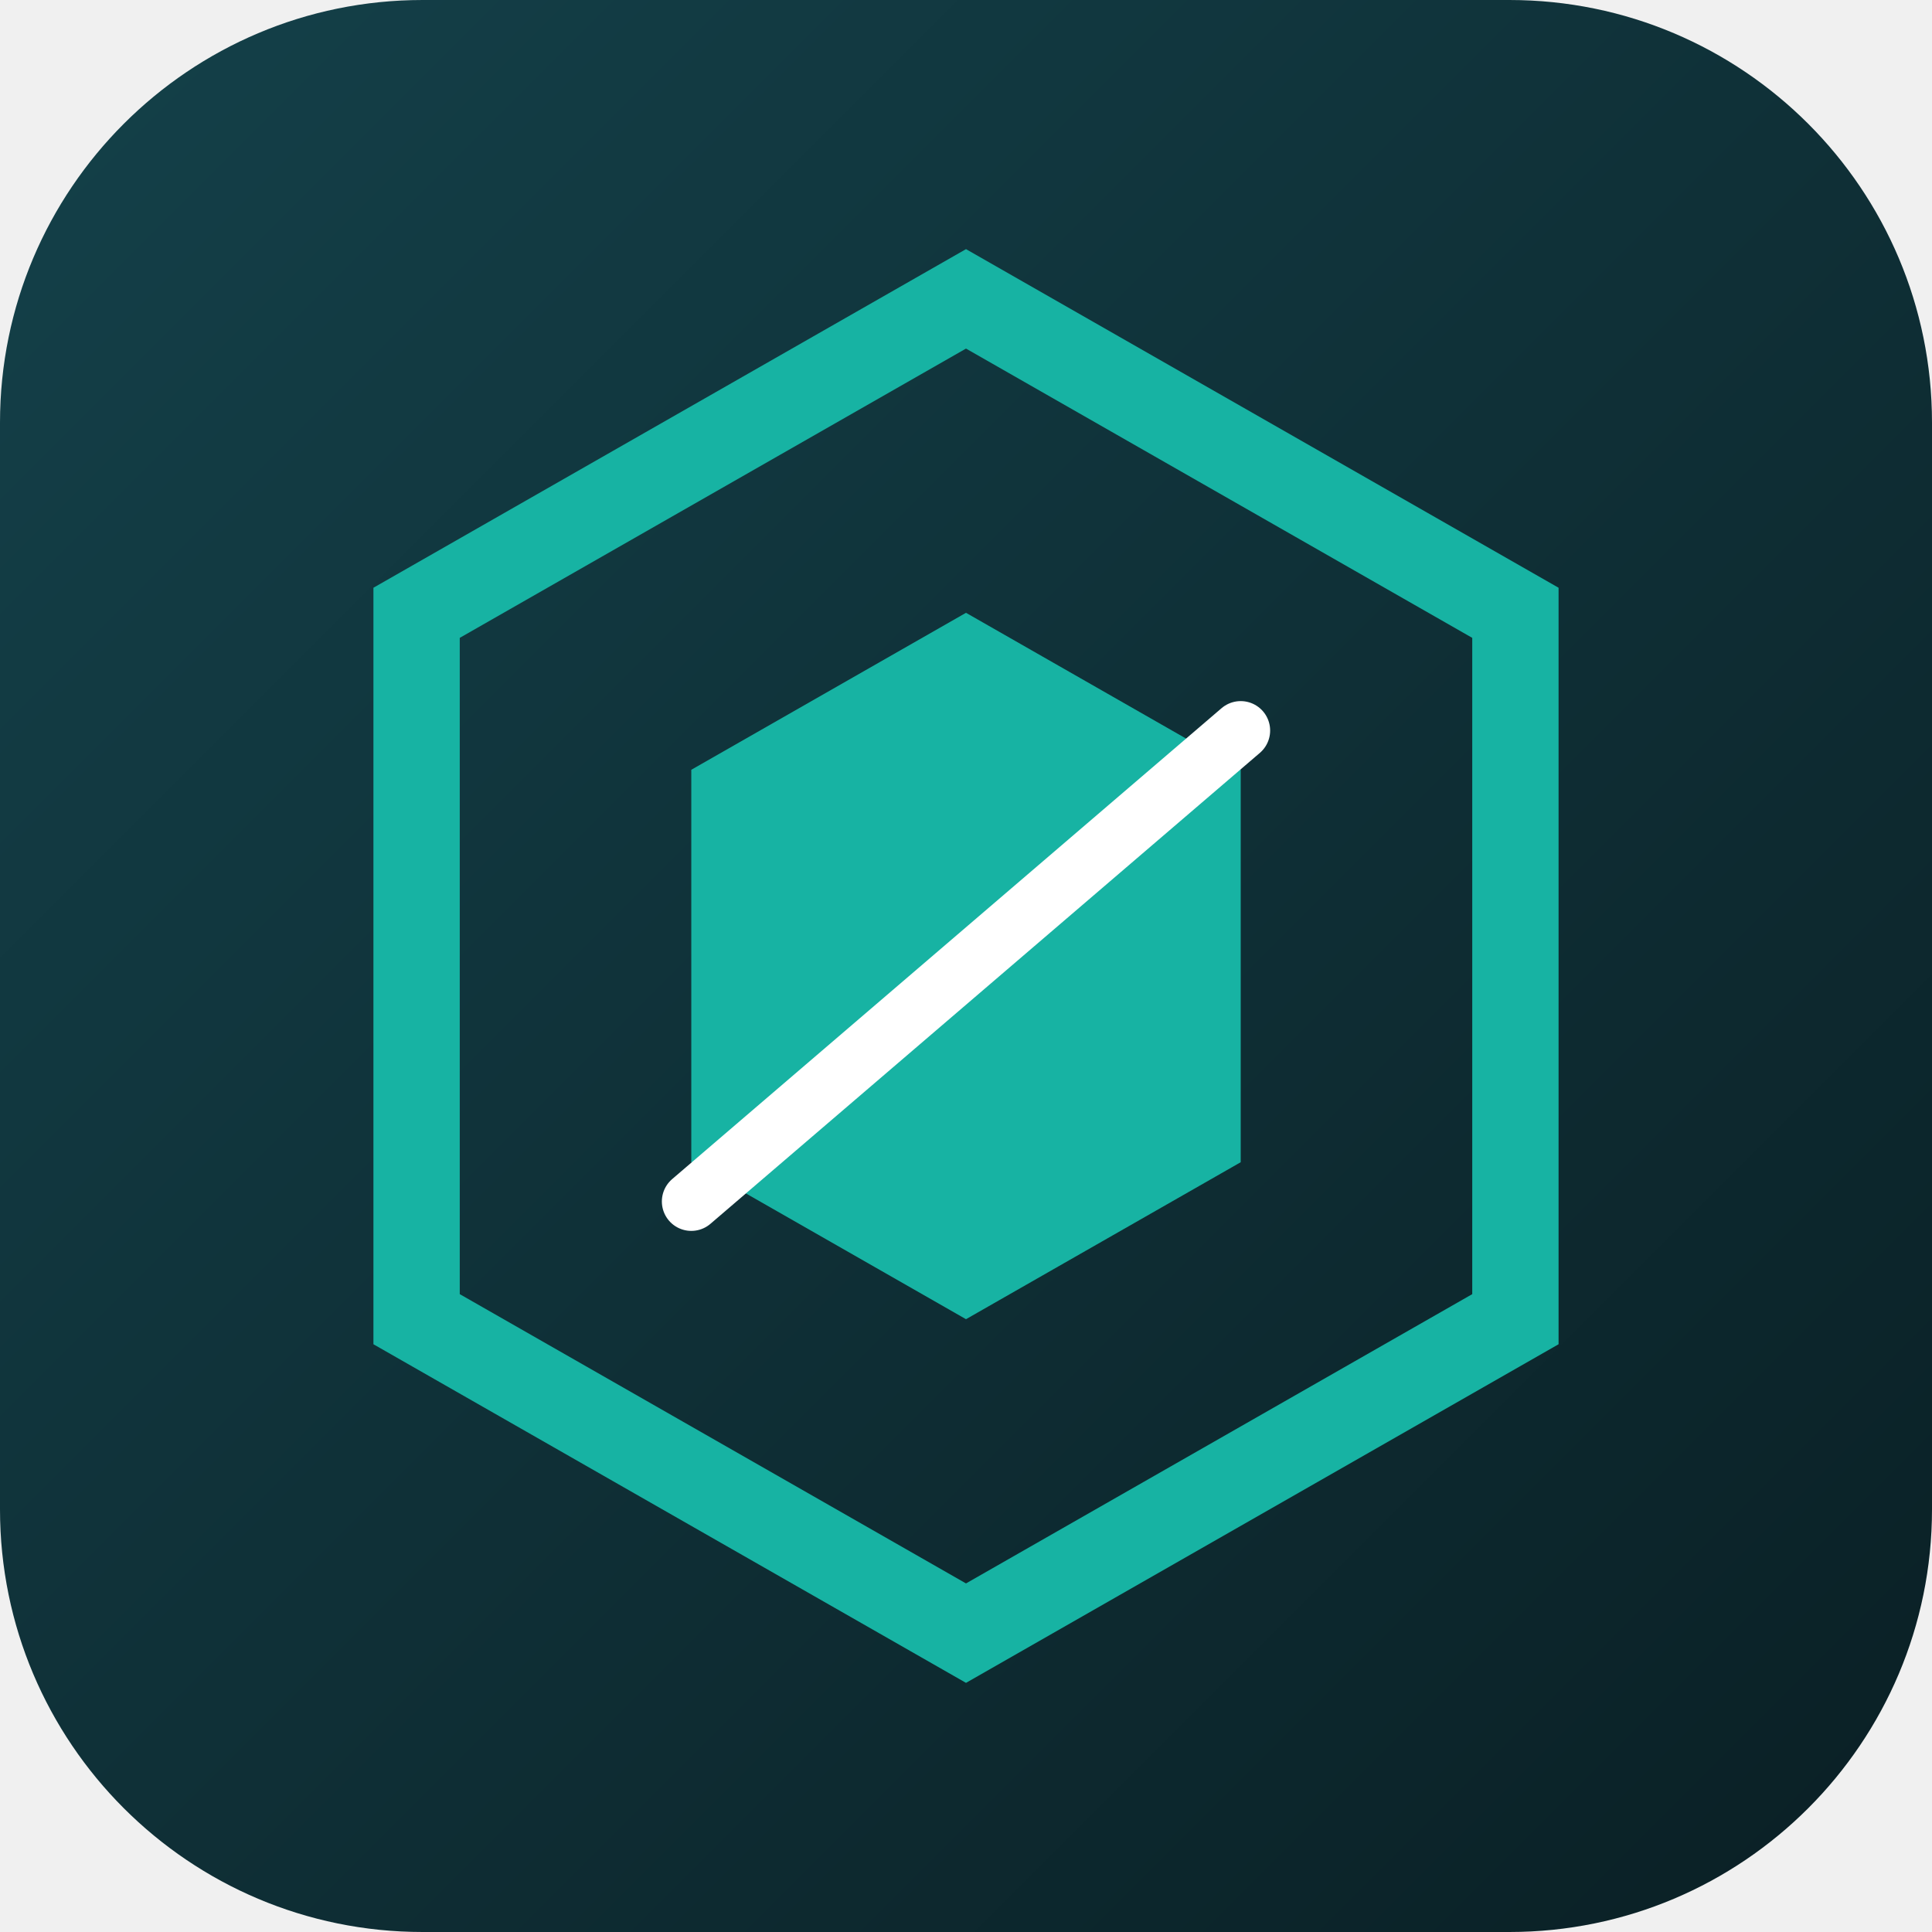
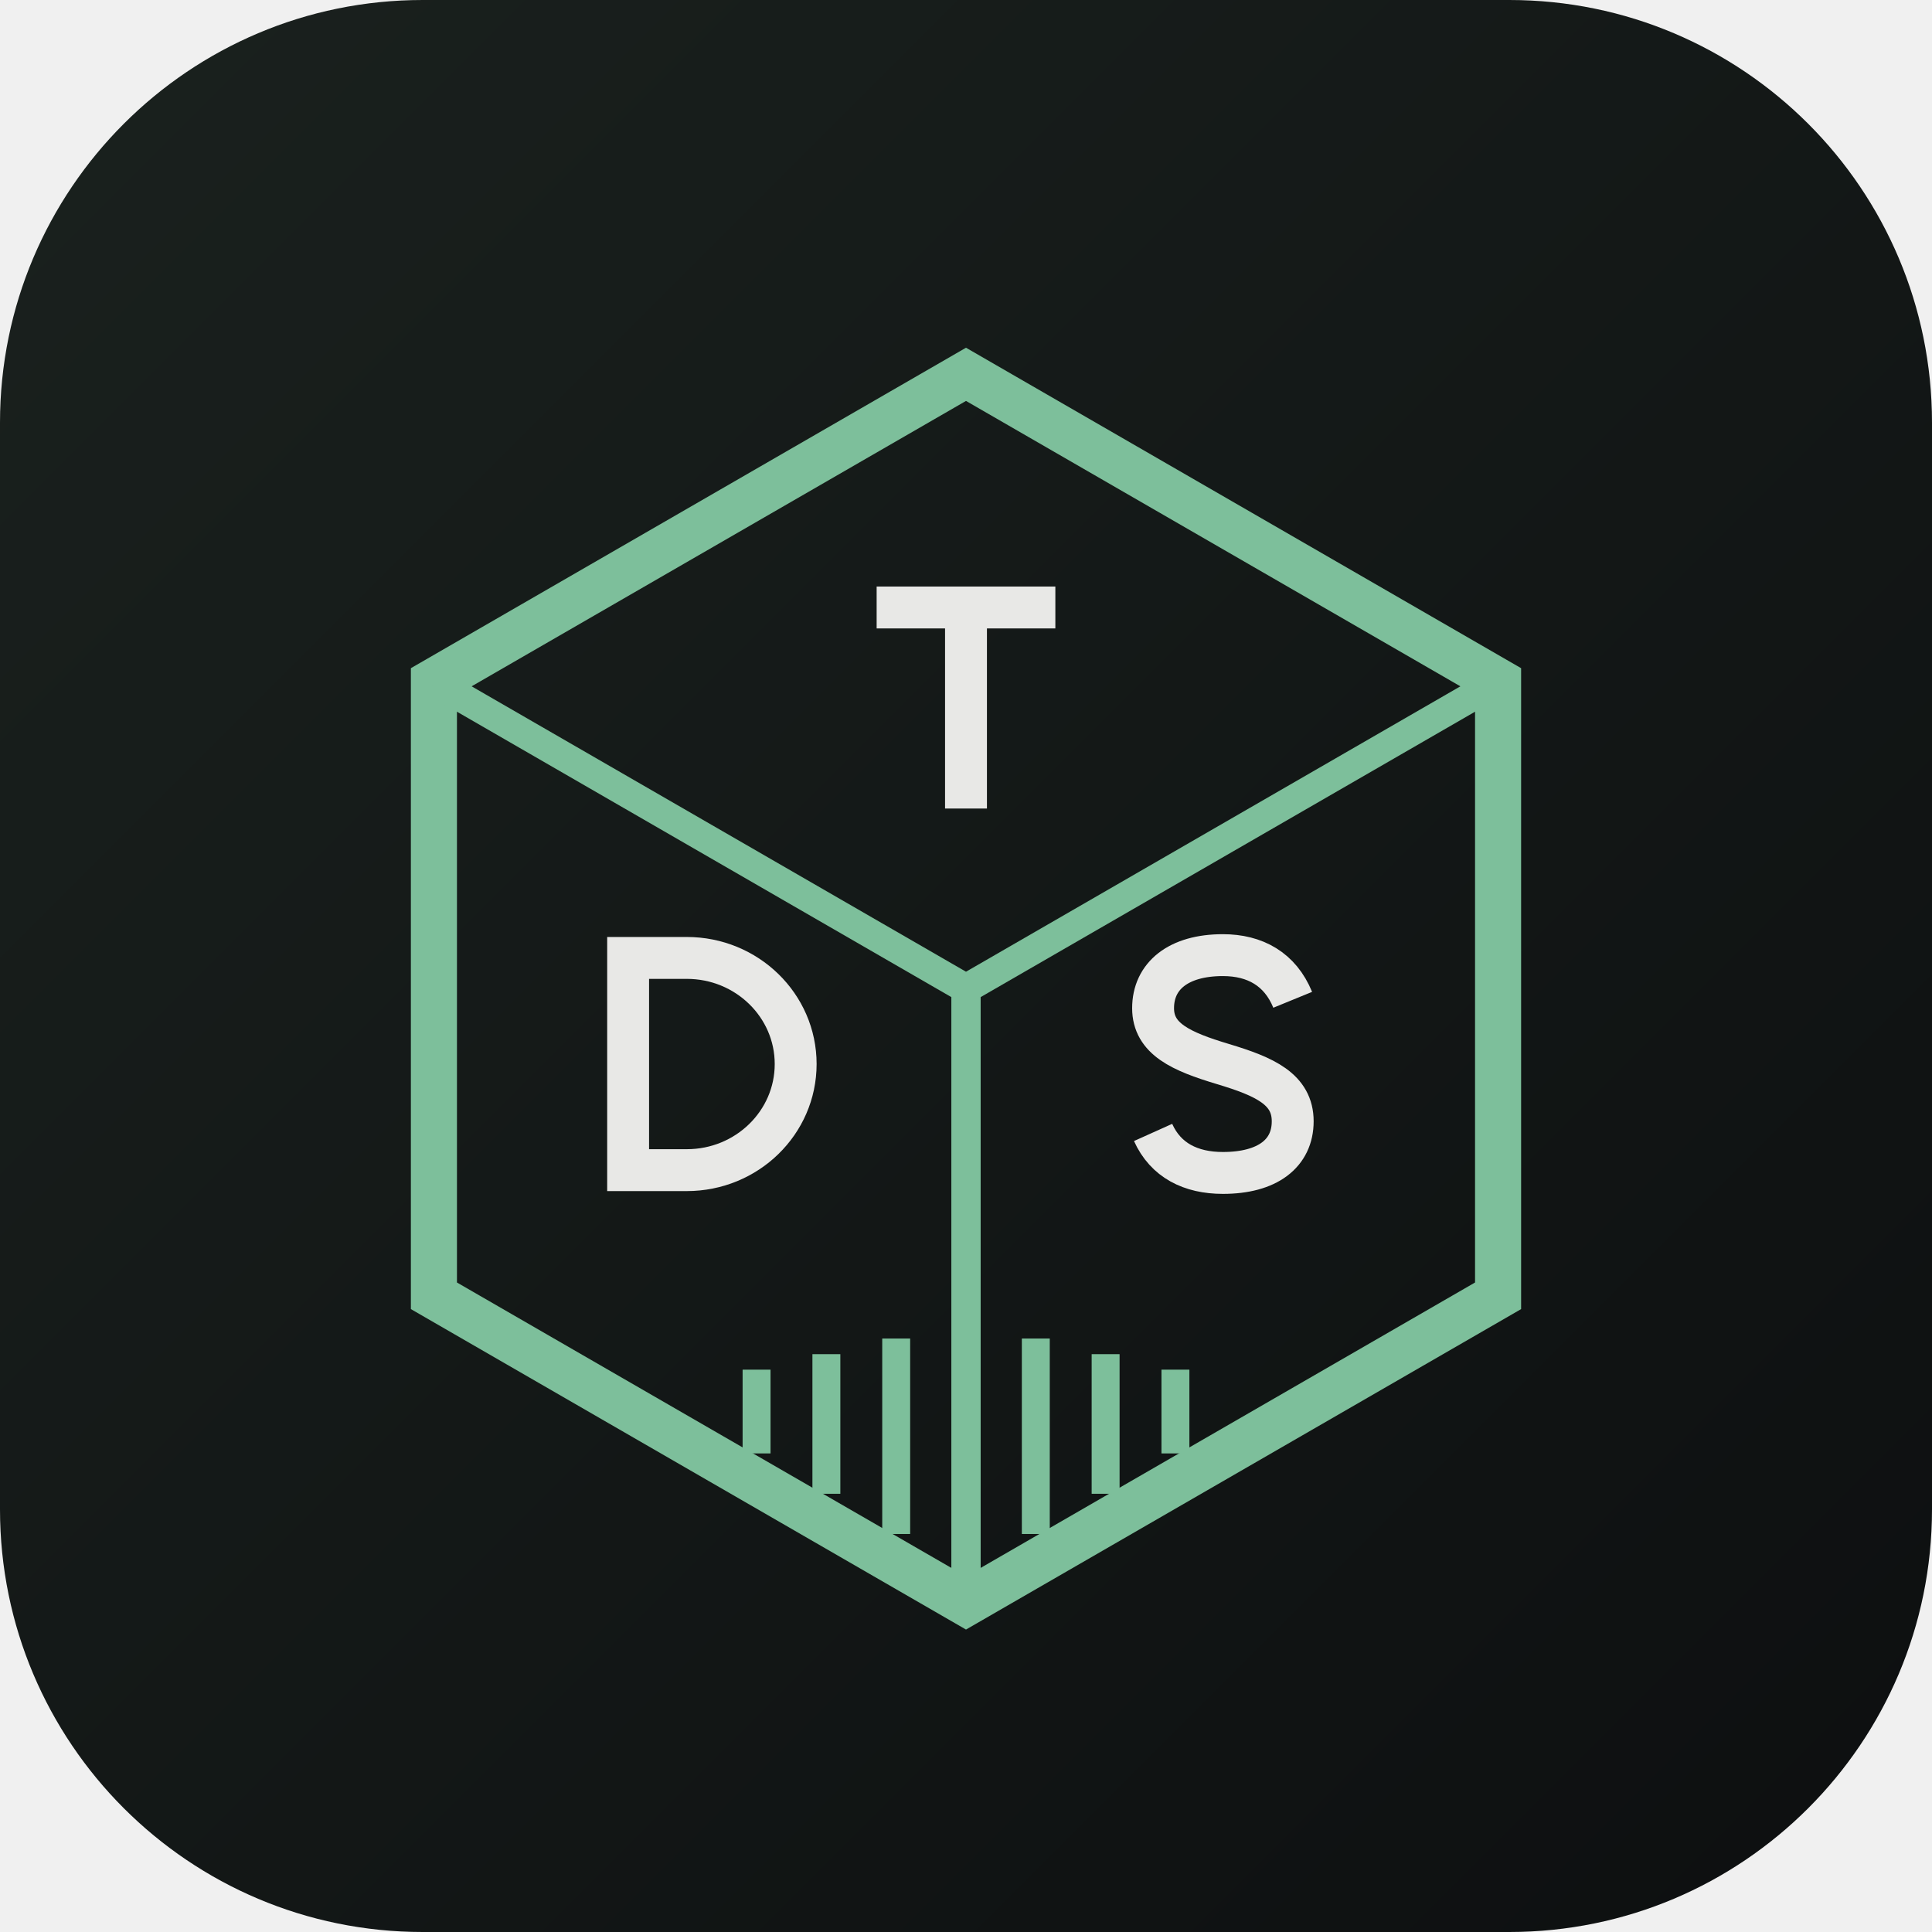
<svg xmlns="http://www.w3.org/2000/svg" viewBox="0 0 512 512">
  <defs>
    <linearGradient id="g" x1="0" y1="0" x2="1" y2="1">
-       <stop offset="0" stop-color="#14414a" />
-       <stop offset="1" stop-color="#0a1f24" />
+       <stop offset="0" stop-color="#1a211e" />
+       <stop offset="1" stop-color="#0d0f10" />
    </linearGradient>
  </defs>
  <rect width="512" height="512" rx="112" fill="url(#g)" />
-   <g transform="translate(256 256) scale(10.4) translate(-20 -20)">
-     <path d="M20 3l14 8v18l-14 8-14-8V11z" fill="none" stroke="#17b3a3" stroke-width="2.2" />
-     <path d="M20 11l7 4v10l-7 4-7-4V15z" fill="#17b3a3" />
-     <path d="M13 26L27 14" stroke="#fff" stroke-width="1.5" stroke-linecap="round" />
+   <g transform="translate(256 262) scale(3.7) translate(-50 -50)">
+     <path d="M50 6L88.11 28L88.11 72L50 94L11.89 72L11.89 28Z" fill="none" stroke="#7dbf9b" stroke-width="3.3" stroke-linejoin="miter" />
+     <path d="M11.89 28L50 50L88.11 28M50 50L50 94" fill="none" stroke="#7dbf9b" stroke-width="2.1" stroke-linecap="butt" stroke-linejoin="miter" />
+     <path d="M35 83.29V77.29M40 86.18V76.18M45 89.06V75.06M55 89.06V75.06M60 86.18V76.18M65 83.29V77.29" fill="none" stroke="#7dbf9b" stroke-width="2" stroke-linecap="butt" />
+     <path transform="translate(50 29.5)" d="M-6.4 -6.8H6.4M0 -6.8V7.6" fill="none" stroke="#e8e8e6" stroke-width="3" stroke-linejoin="miter" stroke-linecap="butt" />
+     <path transform="translate(29.6 55.4)" d="M-3.8 -7.6H.4A7.8 7.6 0 0 1 .4 7.6H-3.8Z" fill="none" stroke="#e8e8e6" stroke-width="3" stroke-linejoin="miter" stroke-linecap="butt" />
+     <path transform="translate(68.4 55.4)" d="M5 -4.6C4.1 -6.8 2.3 -7.8 0 -7.8C-3.2 -7.8 -5 -6.3 -5 -4C-5 -1.8 -3 -.9 0 0C3 .9 5 1.8 5 4.1C5 6.4 3.2 7.8 0 7.8C-2.3 7.8 -4.1 6.9 -5 4.9" fill="none" stroke="#e8e8e6" stroke-width="3" stroke-linejoin="miter" stroke-linecap="butt" />
  </g>
</svg>
